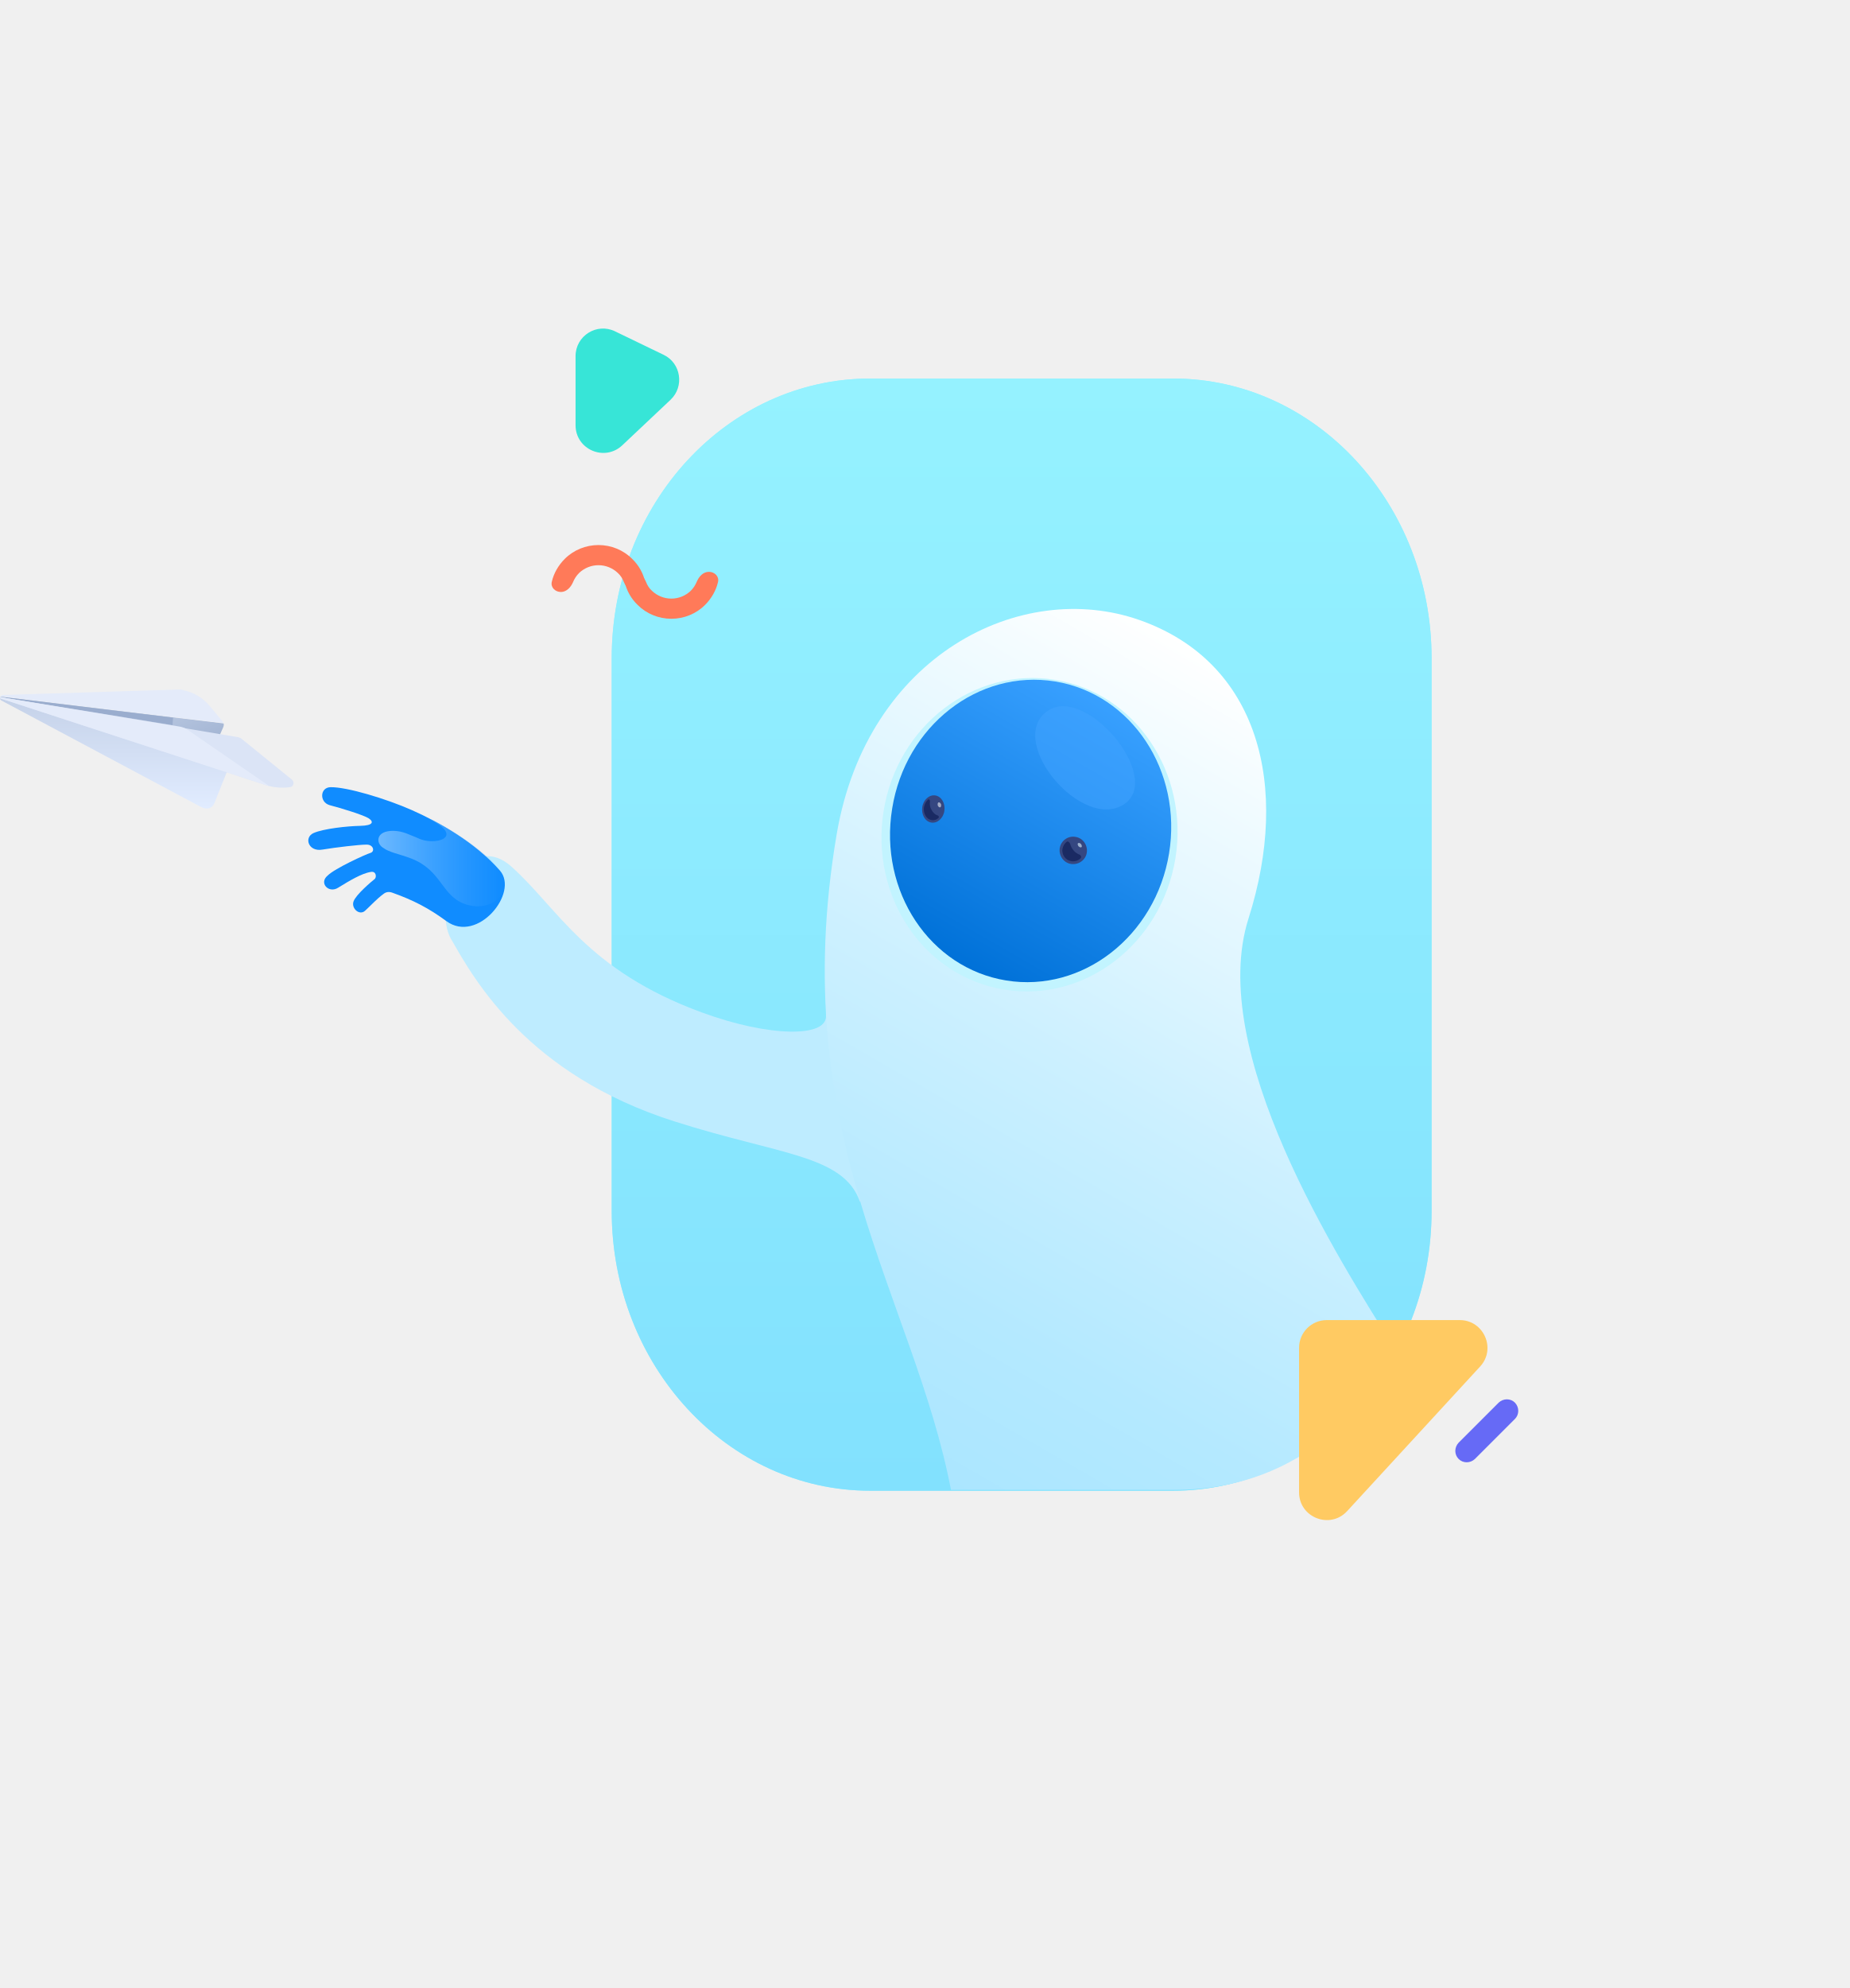
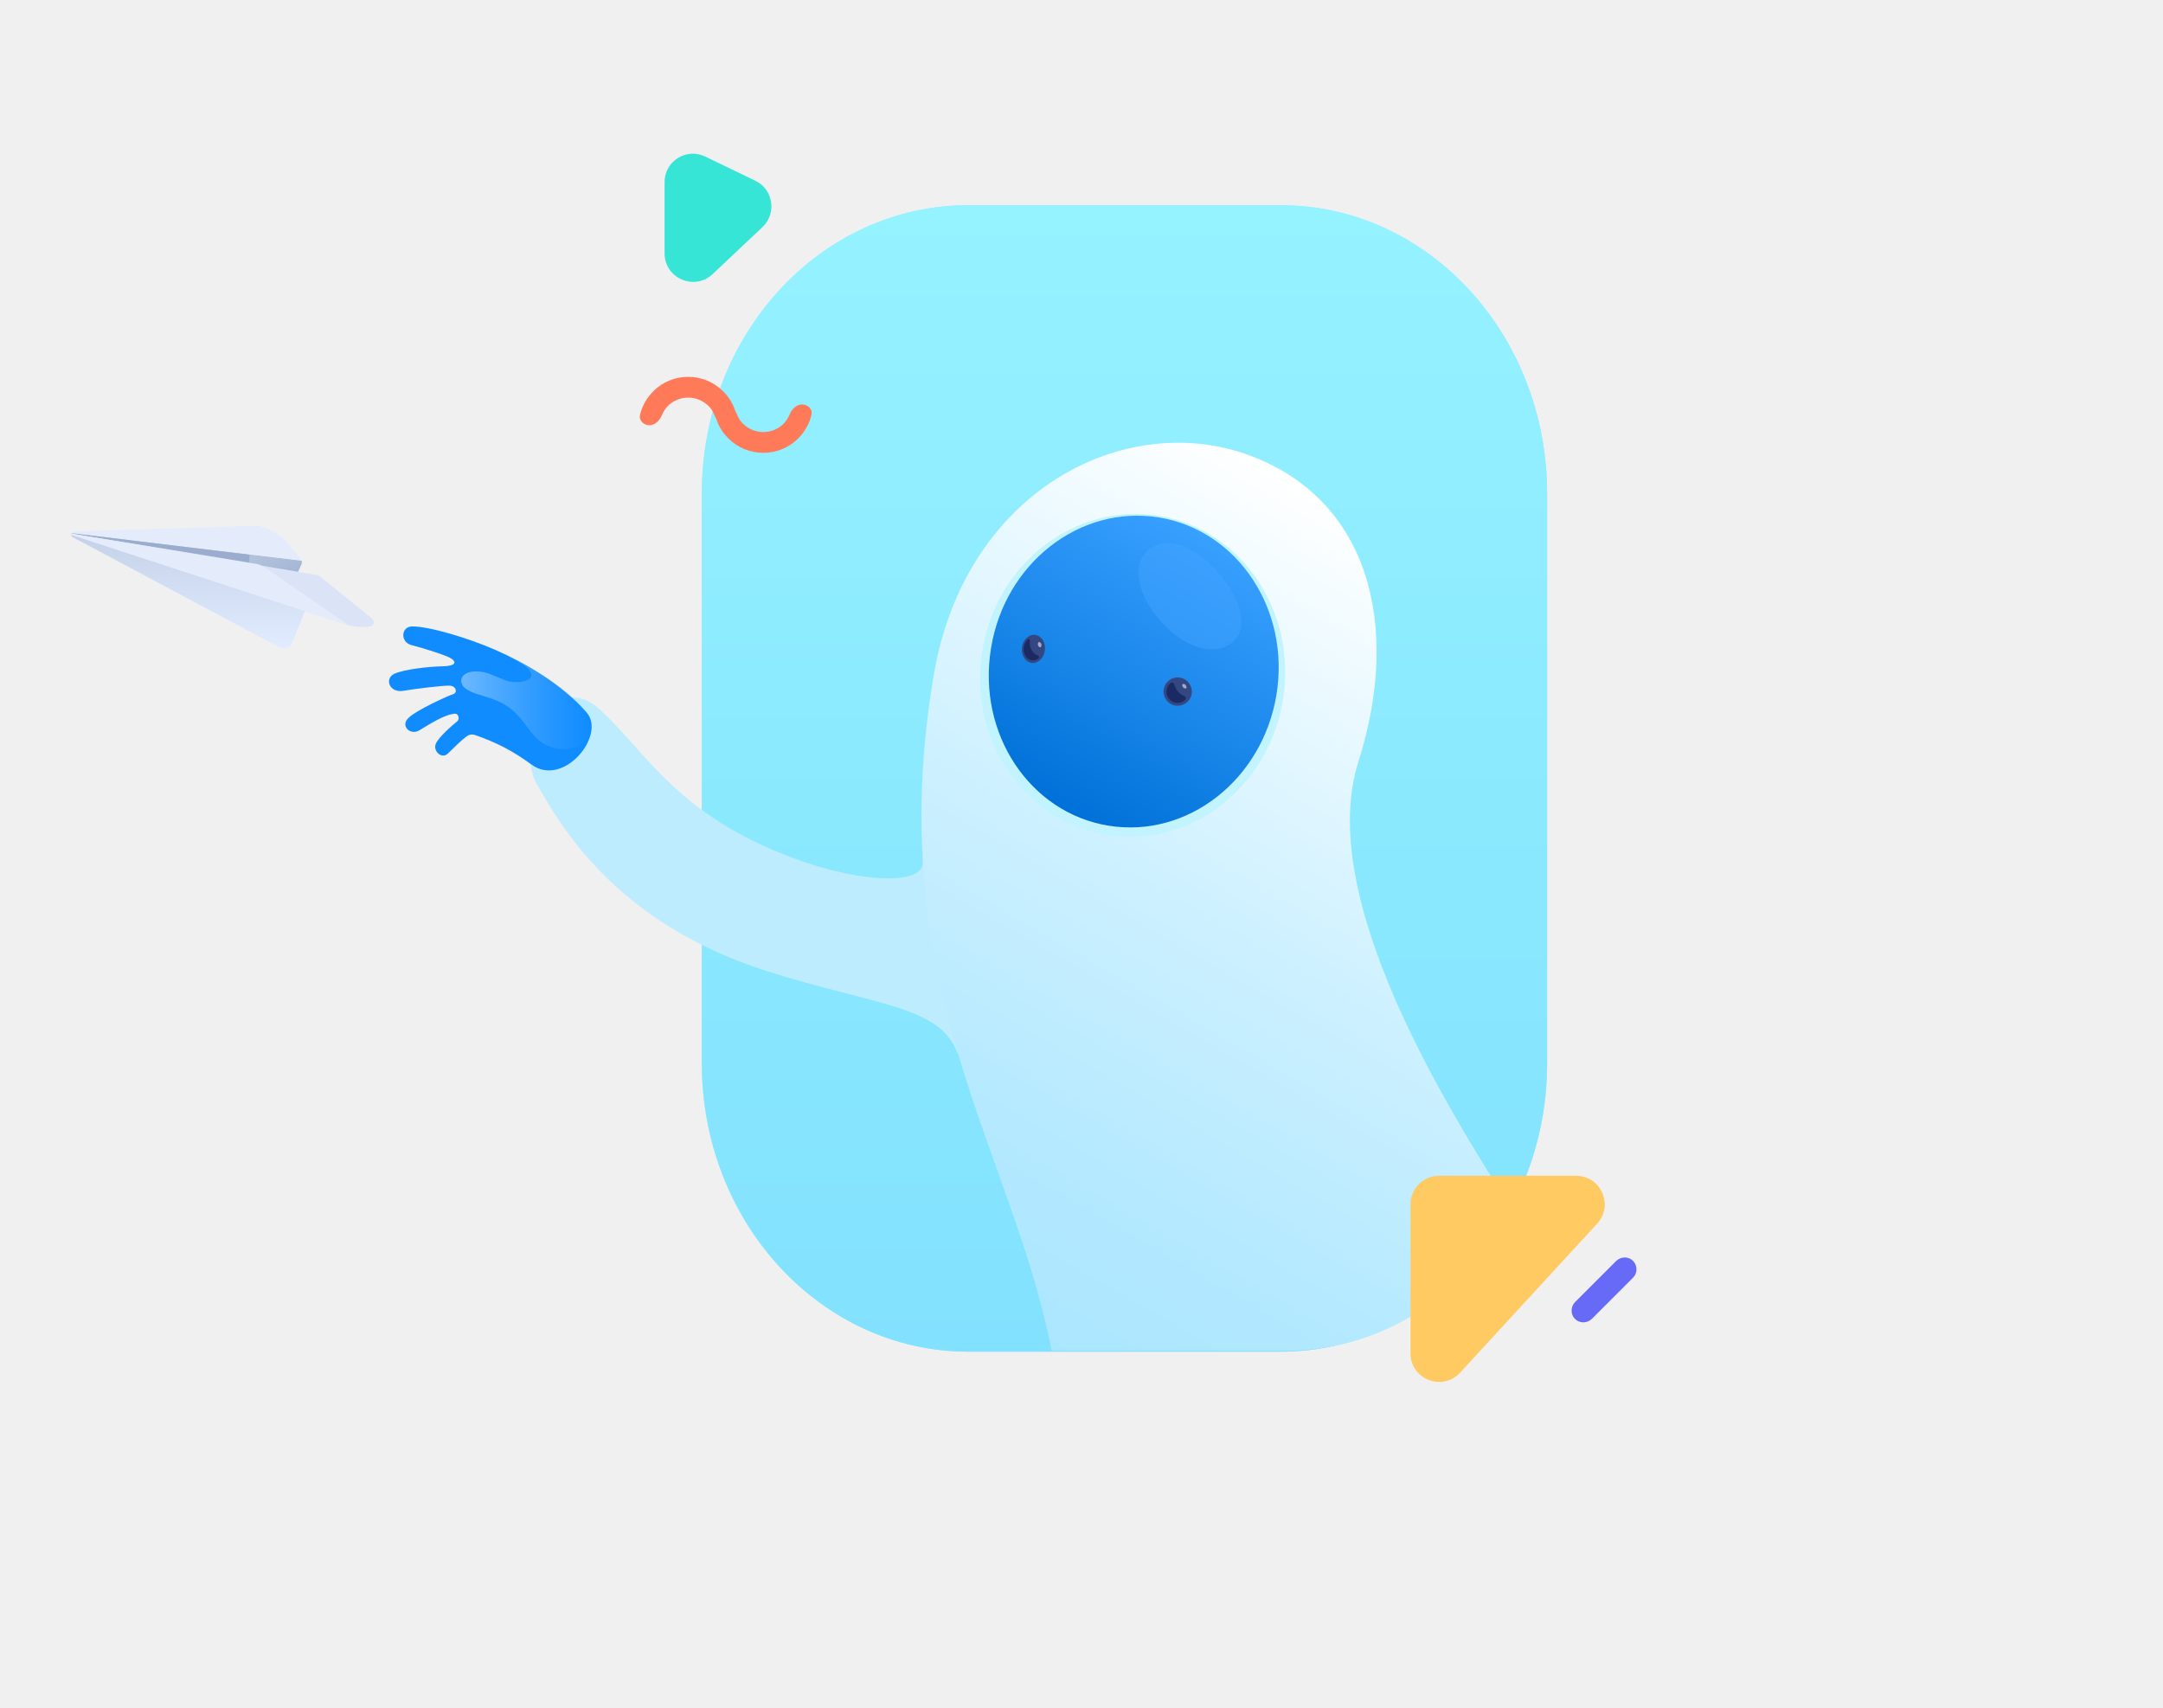
- <svg xmlns="http://www.w3.org/2000/svg" width="670" height="720" viewBox="0 0 670 720" fill="none">
+ <svg xmlns="http://www.w3.org/2000/svg" width="760" height="600" viewBox="0 0 760 600" fill="none">
  <g clip-path="url(#clip0)">
-     <path d="M208.5 154C208.5 162.8 219 167.3 225.4 161.3L242.9 144.8C248 140 246.7 131.5 240.4 128.5L222.8 120C216.2 116.8 208.5 121.6 208.5 129V154Z" fill="#37E5D7" />
-     <path d="M221.6 238.4C221.6 182.4 263.5 137.1 315.2 137.1H425C476.7 137.1 518.6 182.5 518.6 238.4V438.6C518.6 494.6 476.7 539.9 425 539.9H315.2C263.5 539.9 221.6 494.5 221.6 438.6V238.4Z" fill="#95F2FF" />
-     <path d="M221.6 238.4C221.6 182.4 263.5 137.1 315.2 137.1H425C476.7 137.1 518.6 182.5 518.6 238.4V438.6C518.6 494.6 476.7 539.9 425 539.9H315.2C263.5 539.9 221.6 494.5 221.6 438.6V238.4Z" fill="url(#paint0_linear)" />
-     <path d="M254.3 366.7C278.5 375.6 300.2 376 299.2 367.5L359.9 409L311.5 435.2C305.5 418.2 282.3 418.3 244.2 406.1C191.4 389.3 172 355.2 163.7 340.6L163.5 340.3C155.9 326.9 170.1 300.2 185.3 313.9C202.2 329 212.5 351.4 254.3 366.7Z" fill="#BEECFF" />
-     <path d="M119.8 285.1C125.6 285 139.7 289.2 149.2 293.4C158.7 297.6 172.1 305 181.1 315.3C188.1 323.3 173 341.9 161.7 333.6C155.3 328.9 149.7 326 142.1 323.3C141 322.9 139.9 323 139 323.7C136.4 325.6 134.2 328.1 132.3 329.8C130.2 331.8 127.1 328.9 128.1 326.4C129 324 134.4 319.4 135.8 318.3C136.5 317.5 136.2 315.4 134.3 315.8C131 316.3 126.4 319.1 122.5 321.5C119.1 323.7 115.4 319.8 118.7 317.1C121.3 314.5 132.5 309.4 134.2 308.9C135.9 308.4 135.3 305.8 132.7 305.9C130.1 305.9 121.6 306.9 116.8 307.7C111.7 308.6 110 303.3 113.6 301.7C117.3 300.1 125.7 299.2 130.5 299.1C135.3 299 135.4 297.6 133.6 296.4C131.8 295.2 123.3 292.6 119.4 291.6C115.6 290.5 115.9 285.1 119.8 285.1Z" fill="#108CFF" />
-     <path d="M148.9 310.9C159.9 315.1 159.9 324.2 168.1 327.3C176.3 330.4 184 325.5 182.5 318.1C180.8 310 156.2 296.2 155.7 296.7C169 303.5 157 306.5 151.3 303.5C148.6 302.5 146 300.9 142.4 300.9C136.1 300.9 136.1 305.3 138.7 307C141.2 308.8 144.1 309.1 148.9 310.9Z" fill="url(#paint1_linear)" />
-     <path d="M506 489.6C497 506.1 473.5 539.6 425.5 539.6H344.5C331.1 469.8 284.5 411.6 303.1 302.1C314.1 237.4 369.8 209.4 412.9 224.6C456 239.8 467.5 284.7 452.3 332.6C437 380.5 484.2 455.2 506 489.6Z" fill="url(#paint2_linear)" />
-     <path d="M320.1 293.7C315.1 324.7 334.6 353.7 363.8 358.4C393 363.2 420.7 341.9 425.8 310.9C430.8 279.9 411.3 250.9 382.1 246.2C352.9 241.5 325.1 262.7 320.1 293.7Z" fill="#C2F4FF" />
-     <path d="M323.2 292.8C318.3 322.7 336.8 350.6 364.5 355.1C392.2 359.6 418.6 339 423.5 309.1C428.4 279.2 409.9 251.3 382.2 246.8C354.4 242.3 328 262.9 323.2 292.8Z" fill="url(#paint3_linear)" />
-     <path opacity="0.5" d="M378.8 258C365.1 269.2 391.9 300.9 407 291.4C422.1 281.9 392.5 246.7 378.8 258Z" fill="#42A3FF" />
-     <path d="M383.9 307.2C383.5 309.9 385.3 312.5 388 312.9C390.7 313.3 393.3 311.5 393.7 308.8C394.1 306.1 392.3 303.5 389.6 303.1C386.9 302.6 384.3 304.5 383.9 307.2Z" fill="#354781" />
-     <path d="M390.5 305.4C390.3 305.6 390.4 306.1 390.7 306.5C391.1 306.9 391.6 307 391.8 306.8C392 306.6 391.9 306.1 391.6 305.7C391.3 305.3 390.8 305.2 390.5 305.4Z" fill="#9CB0CD" />
-     <path d="M391 309.5C391.5 309.7 391.9 310.3 391.5 310.8C390.6 311.7 389.4 312.1 388.1 311.9C386 311.6 384.5 309.5 384.9 307.4C385.1 306.4 385.6 305.5 386.4 304.9C386.9 304.5 387.5 305.1 387.7 305.7C387.9 306.5 388.3 307.3 389 308.1C389.6 308.8 390.3 309.2 391 309.5Z" fill="#1A2A63" />
-     <path d="M334.1 292.3C333.7 295 335.1 297.5 337.3 297.9C339.5 298.3 341.7 296.4 342.1 293.7C342.5 291 341.1 288.5 338.9 288.1C336.7 287.7 334.5 289.6 334.1 292.3Z" fill="#354781" />
-     <path d="M339.6 295.3C340 295.4 340.3 295.9 340 296.2C339.3 296.9 338.3 297.2 337.4 297C335.6 296.7 334.4 294.6 334.7 292.4C334.9 291.2 335.5 290.2 336.2 289.6C336.5 289.3 336.9 289.8 336.9 290.2C336.8 290.9 336.8 291.7 337.1 292.6C337.7 294 338.6 295 339.6 295.3Z" fill="#1A2A63" />
-     <path opacity="0.54" d="M340 290.6C339.7 290.7 339.6 291.2 339.7 291.7C339.9 292.2 340.3 292.5 340.6 292.4C340.9 292.3 341 291.8 340.9 291.3C340.7 290.8 340.3 290.5 340 290.6Z" fill="white" />
-     <path d="M69.6 288.9L80.9 263.3C81.1 262.8 81.1 262.3 81 262L0.2 252.3C0 252.6 0 253.3 0.5 253.6L69.6 288.9Z" fill="url(#paint4_linear)" />
-     <path d="M66.5 250C70.1 250.7 73.4 252.7 75.8 255.5L80.4 261C80.7 261.3 80.9 261.6 81 261.9L0.2 252.2C0.4 251.8 0.7 251.7 1.1 251.7L65.5 249.7L66.5 250Z" fill="#E4EBFA" />
-     <path d="M62.7 259.9L0.1 252.3C0.1 252.3 1.3 252.6 2 252.8L62.5 262.6L62.7 259.9Z" fill="#9AADCE" />
-     <path d="M77.7 290.8L82.6 278.5L0.1 252.5C6.96629e-06 252.7 -0.1 253.3 0.5 253.7L72.9 292.3C74.5 293.1 76.6 293.3 77.7 290.8Z" fill="url(#paint5_linear)" />
-     <path d="M0.1 252.5C0.1 252.5 0 252.8 0 252.9L95.9 284.2C98.8 285.2 101.9 285.5 105 285.1C106.3 285 106.8 283.3 105.8 282.4L87.8 267.8C87.4 267.4 86.8 267.1 86.3 267L0.1 252.5Z" fill="#DBE4F6" />
-     <path d="M0.1 252.5C0.1 252.5 0 252.8 0 252.9L97.7 284.8L67.8 264.2C67.1 263.7 66.2 263.4 65.4 263.2L0.1 252.5Z" fill="#E4EBFA" />
-     <path d="M528.4 528.4C530 530 532.6 530 534.3 528.4L548.8 513.9C550.4 512.3 550.4 509.7 548.8 508C547.2 506.4 544.6 506.4 542.9 508L528.4 522.5C526.8 524.2 526.8 526.8 528.4 528.4Z" fill="#666AF6" />
-     <path d="M229.6 207.1C227.6 207.1 225.9 208.8 226.3 210.8C227 213.9 228.6 216.8 231 219.1C234.2 222.3 238.6 224.1 243.2 224.1C247.8 224.1 252.2 222.3 255.4 219.1C257.7 216.8 259.4 213.9 260.1 210.8C260.6 208.8 258.9 207.1 256.8 207.1C254.7 207.1 253.2 208.8 252.4 210.7C251.9 211.9 251.2 213 250.2 214C248.3 215.8 245.8 216.8 243.2 216.8C240.6 216.8 238.1 215.8 236.2 214C235.2 213.1 234.5 212 234 210.7C233.2 208.8 231.6 207.1 229.6 207.1Z" fill="#FF7A59" />
-     <path d="M230.4 214.4C232.4 214.4 234.1 212.7 233.7 210.7C233 207.6 231.4 204.7 229 202.4C225.8 199.2 221.4 197.4 216.8 197.4C212.2 197.4 207.8 199.2 204.6 202.4C202.3 204.7 200.6 207.6 199.9 210.7C199.4 212.7 201.1 214.4 203.2 214.4C205.2 214.4 206.8 212.7 207.6 210.8C208.1 209.6 208.8 208.5 209.8 207.5C211.7 205.7 214.2 204.7 216.8 204.7C219.4 204.7 221.9 205.7 223.8 207.5C224.8 208.4 225.5 209.5 226 210.8C226.8 212.7 228.3 214.4 230.4 214.4Z" fill="#FF7A59" />
-     <path d="M488 547.3C481.8 554 470.6 549.6 470.6 540.5V488.1C470.6 482.6 475.1 478.1 480.6 478.1H528.8C537.5 478.1 542.1 488.5 536.2 494.9L488 547.3Z" fill="#FFCA62" />
+     <path d="M233.5 89.001C233.5 97.8 244 102.3 250.4 96.3L267.9 79.8C273 75.001 271.7 66.501 265.4 63.501L247.8 55.001C241.2 51.8 233.5 56.6 233.5 64.001V89.001Z" fill="#37E5D7" />
+     <path d="M246.6 173.4C246.6 117.4 288.5 72.1 340.2 72.1H450C501.7 72.1 543.6 117.5 543.6 173.4V373.6C543.6 429.6 501.7 474.9 450 474.9H340.2C288.5 474.9 246.6 429.5 246.6 373.6V173.4Z" fill="#95F2FF" />
+     <path d="M246.6 173.4C246.6 117.4 288.5 72.1 340.2 72.1H450C501.7 72.1 543.6 117.5 543.6 173.4V373.6C543.6 429.6 501.7 474.9 450 474.9H340.2C288.5 474.9 246.6 429.5 246.6 373.6V173.4Z" fill="url(#paint0_linear)" />
+     <path d="M279.3 301.7C303.5 310.6 325.2 311 324.2 302.5L384.9 344L336.5 370.2C330.5 353.2 307.3 353.3 269.2 341.1C216.4 324.3 197 290.2 188.7 275.6L188.5 275.3C180.9 261.9 195.1 235.2 210.3 248.9C227.2 264 237.5 286.4 279.3 301.7Z" fill="#BEECFF" />
+     <path d="M144.8 220.1C150.6 220 164.7 224.2 174.2 228.4C183.7 232.6 197.1 240 206.1 250.3C213.1 258.3 198 276.9 186.7 268.6C180.3 263.9 174.7 261 167.1 258.3C166 257.9 164.9 258 164 258.7C161.4 260.6 159.2 263.1 157.3 264.8C155.2 266.8 152.1 263.9 153.1 261.4C154 259 159.4 254.4 160.8 253.3C161.5 252.5 161.2 250.4 159.3 250.8C156 251.3 151.4 254.1 147.5 256.5C144.1 258.7 140.4 254.8 143.7 252.1C146.3 249.5 157.5 244.4 159.2 243.9C160.9 243.4 160.3 240.8 157.7 240.9C155.1 240.9 146.6 241.9 141.8 242.7C136.7 243.6 135 238.3 138.6 236.7C142.3 235.1 150.7 234.2 155.5 234.1C160.3 234 160.4 232.6 158.6 231.4C156.8 230.2 148.3 227.6 144.4 226.6C140.6 225.5 140.9 220.1 144.8 220.1Z" fill="#108CFF" />
+     <path d="M173.9 245.9C184.9 250.1 184.9 259.2 193.1 262.3C201.3 265.4 209 260.5 207.5 253.1C205.8 245 181.2 231.2 180.7 231.7C194 238.5 182 241.5 176.3 238.5C173.6 237.5 171 235.9 167.4 235.9C161.1 235.9 161.1 240.3 163.7 242C166.2 243.8 169.1 244.1 173.9 245.9Z" fill="url(#paint1_linear)" />
+     <path d="M531 424.6C522 441.1 498.5 474.6 450.5 474.6H369.5C356.1 404.8 309.5 346.6 328.1 237.1C339.1 172.4 394.8 144.4 437.9 159.6C481 174.8 492.5 219.7 477.3 267.6C462 315.5 509.2 390.2 531 424.6Z" fill="url(#paint2_linear)" />
+     <path d="M345.1 228.7C340.1 259.7 359.6 288.7 388.8 293.4C418 298.2 445.7 276.9 450.8 245.9C455.8 214.9 436.3 185.9 407.1 181.2C377.9 176.5 350.1 197.7 345.1 228.7Z" fill="#C2F4FF" />
+     <path d="M348.2 227.8C343.3 257.7 361.8 285.6 389.5 290.1C417.2 294.6 443.6 274 448.5 244.1C453.4 214.2 434.9 186.3 407.2 181.8C379.4 177.3 353 197.9 348.2 227.8Z" fill="url(#paint3_linear)" />
+     <path opacity="0.5" d="M403.8 193C390.1 204.2 416.9 235.9 432 226.4C447.1 216.9 417.5 181.7 403.8 193Z" fill="#42A3FF" />
+     <path d="M408.9 242.2C408.5 244.9 410.3 247.5 413 247.9C415.7 248.3 418.3 246.5 418.7 243.8C419.1 241.1 417.3 238.5 414.6 238.1C411.9 237.6 409.3 239.5 408.9 242.2Z" fill="#354781" />
+     <path d="M415.5 240.4C415.3 240.6 415.4 241.1 415.7 241.5C416.1 241.9 416.6 242 416.8 241.8C417 241.6 416.9 241.1 416.6 240.7C416.3 240.3 415.8 240.2 415.5 240.4Z" fill="#9CB0CD" />
+     <path d="M416 244.5C416.5 244.7 416.9 245.3 416.5 245.8C415.6 246.7 414.4 247.1 413.1 246.9C411 246.6 409.5 244.5 409.9 242.4C410.1 241.4 410.6 240.5 411.4 239.9C411.9 239.5 412.5 240.1 412.7 240.7C412.9 241.5 413.3 242.3 414 243.1C414.6 243.8 415.3 244.2 416 244.5Z" fill="#1A2A63" />
+     <path d="M359.1 227.3C358.7 230 360.1 232.5 362.3 232.9C364.5 233.3 366.7 231.4 367.1 228.7C367.5 226 366.1 223.5 363.9 223.1C361.7 222.7 359.5 224.6 359.1 227.3Z" fill="#354781" />
+     <path d="M364.6 230.3C365 230.4 365.3 230.9 365 231.2C364.3 231.9 363.3 232.2 362.4 232C360.6 231.7 359.4 229.6 359.7 227.4C359.9 226.2 360.5 225.2 361.2 224.6C361.5 224.3 361.9 224.8 361.9 225.2C361.8 225.9 361.8 226.7 362.1 227.6C362.7 229 363.6 230 364.6 230.3Z" fill="#1A2A63" />
+     <path opacity="0.54" d="M365 225.6C364.7 225.7 364.6 226.2 364.7 226.7C364.9 227.2 365.3 227.5 365.6 227.4C365.9 227.3 366 226.8 365.9 226.3C365.7 225.8 365.3 225.5 365 225.6Z" fill="white" />
+     <path d="M94.6 223.9L105.9 198.3C106.1 197.8 106.1 197.3 106 197L25.2 187.3C25 187.6 25 188.3 25.5 188.6L94.6 223.9Z" fill="url(#paint4_linear)" />
+     <path d="M91.5 185C95.1 185.7 98.4 187.7 100.8 190.5L105.4 196C105.7 196.3 105.9 196.6 106 196.9L25.2 187.2C25.4 186.8 25.7 186.7 26.1 186.7L90.5 184.7L91.5 185Z" fill="#E4EBFA" />
+     <path d="M87.7 194.9L25.1 187.3C25.1 187.3 26.3 187.6 27 187.8L87.5 197.6L87.7 194.9Z" fill="#9AADCE" />
+     <path d="M102.7 225.8L107.6 213.5L25.1 187.5C25 187.7 24.9 188.3 25.5 188.7L97.9 227.3C99.5 228.1 101.6 228.3 102.7 225.8Z" fill="url(#paint5_linear)" />
+     <path d="M25.1 187.5C25.1 187.5 25 187.8 25 187.9L120.9 219.2C123.8 220.2 126.9 220.5 130 220.1C131.3 220 131.8 218.3 130.8 217.4L112.8 202.8C112.4 202.4 111.8 202.1 111.3 202L25.1 187.5Z" fill="#DBE4F6" />
+     <path d="M25.1 187.5C25.1 187.5 25 187.8 25 187.9L122.7 219.8L92.8 199.2C92.1 198.7 91.2 198.4 90.4 198.2L25.1 187.5Z" fill="#E4EBFA" />
+     <path d="M553.4 463.401C555 465.001 557.6 465.001 559.3 463.401L573.8 448.901C575.4 447.301 575.4 444.701 573.8 443.001C572.2 441.401 569.6 441.401 567.9 443.001L553.4 457.501C551.8 459.201 551.8 461.801 553.4 463.401Z" fill="#666AF6" />
+     <path d="M254.6 142.1C252.6 142.1 250.9 143.8 251.3 145.8C252 148.9 253.6 151.8 256 154.1C259.2 157.3 263.6 159.1 268.2 159.1C272.8 159.1 277.2 157.3 280.4 154.1C282.7 151.8 284.4 148.9 285.1 145.8C285.6 143.8 283.9 142.1 281.8 142.1C279.7 142.1 278.2 143.8 277.4 145.7C276.9 146.9 276.2 148 275.2 149C273.3 150.8 270.8 151.8 268.2 151.8C265.6 151.8 263.1 150.8 261.2 149C260.2 148.1 259.5 147 259 145.7C258.2 143.8 256.6 142.1 254.6 142.1Z" fill="#FF7A59" />
+     <path d="M255.4 149.4C257.4 149.4 259.1 147.7 258.7 145.7C258 142.6 256.4 139.7 254 137.4C250.8 134.2 246.4 132.4 241.8 132.4C237.2 132.4 232.8 134.2 229.6 137.4C227.3 139.7 225.6 142.6 224.9 145.7C224.4 147.7 226.1 149.4 228.2 149.4C230.2 149.4 231.8 147.7 232.6 145.8C233.1 144.6 233.8 143.5 234.8 142.5C236.7 140.7 239.2 139.7 241.8 139.7C244.4 139.7 246.9 140.7 248.8 142.5C249.8 143.4 250.5 144.5 251 145.8C251.8 147.7 253.3 149.4 255.4 149.4Z" fill="#FF7A59" />
+     <path d="M513 482.3C506.8 489 495.6 484.6 495.6 475.5V423.1C495.6 417.6 500.1 413.1 505.6 413.1H553.8C562.5 413.1 567.1 423.5 561.2 429.9L513 482.3Z" fill="#FFCA62" />
  </g>
  <defs>
-     <linearGradient id="paint0_linear" x1="370.115" y1="137.113" x2="370.115" y2="539.963" gradientUnits="userSpaceOnUse">
+     <linearGradient id="paint0_linear" x1="395.116" y1="72.113" x2="395.116" y2="474.963" gradientUnits="userSpaceOnUse">
      <stop stop-color="#95F2FF" />
      <stop offset="1" stop-color="#82E1FE" />
    </linearGradient>
-     <linearGradient id="paint1_linear" x1="137.048" y1="312.54" x2="182.68" y2="312.54" gradientUnits="userSpaceOnUse">
+     <linearGradient id="paint1_linear" x1="162.048" y1="247.54" x2="207.681" y2="247.54" gradientUnits="userSpaceOnUse">
      <stop stop-color="#6DB9FF" />
      <stop offset="1" stop-color="#4AA8FF" stop-opacity="0" />
    </linearGradient>
-     <linearGradient id="paint2_linear" x1="478.265" y1="260.852" x2="324.11" y2="527.856" gradientUnits="userSpaceOnUse">
+     <linearGradient id="paint2_linear" x1="503.265" y1="195.852" x2="349.11" y2="462.856" gradientUnits="userSpaceOnUse">
      <stop stop-color="white" />
      <stop offset="0.101" stop-color="#F4FCFF" />
      <stop offset="0.495" stop-color="#CCF0FF" />
      <stop offset="0.808" stop-color="#B4E9FF" />
      <stop offset="1" stop-color="#ABE6FF" />
    </linearGradient>
-     <linearGradient id="paint3_linear" x1="400.497" y1="253.862" x2="346.112" y2="348.059" gradientUnits="userSpaceOnUse">
+     <linearGradient id="paint3_linear" x1="425.497" y1="188.862" x2="371.112" y2="283.059" gradientUnits="userSpaceOnUse">
      <stop stop-color="#38A0FF" />
      <stop offset="1" stop-color="#0071D8" />
    </linearGradient>
-     <linearGradient id="paint4_linear" x1="39.684" y1="255.775" x2="53.339" y2="285.73" gradientUnits="userSpaceOnUse">
+     <linearGradient id="paint4_linear" x1="64.684" y1="190.775" x2="78.339" y2="220.73" gradientUnits="userSpaceOnUse">
      <stop stop-color="#C4D1E8" />
      <stop offset="1" stop-color="#9CAFCF" />
    </linearGradient>
-     <linearGradient id="paint5_linear" x1="41.311" y1="252.487" x2="41.311" y2="292.826" gradientUnits="userSpaceOnUse">
+     <linearGradient id="paint5_linear" x1="66.311" y1="187.487" x2="66.311" y2="227.826" gradientUnits="userSpaceOnUse">
      <stop stop-color="#C4D1E8" />
      <stop offset="1" stop-color="#E1ECFF" />
    </linearGradient>
    <clipPath id="clip0">
-       <rect width="550" height="431.5" fill="white" transform="translate(0 119)" />
+       <rect width="550" height="431.5" fill="white" transform="translate(25 54)" />
    </clipPath>
  </defs>
</svg>
